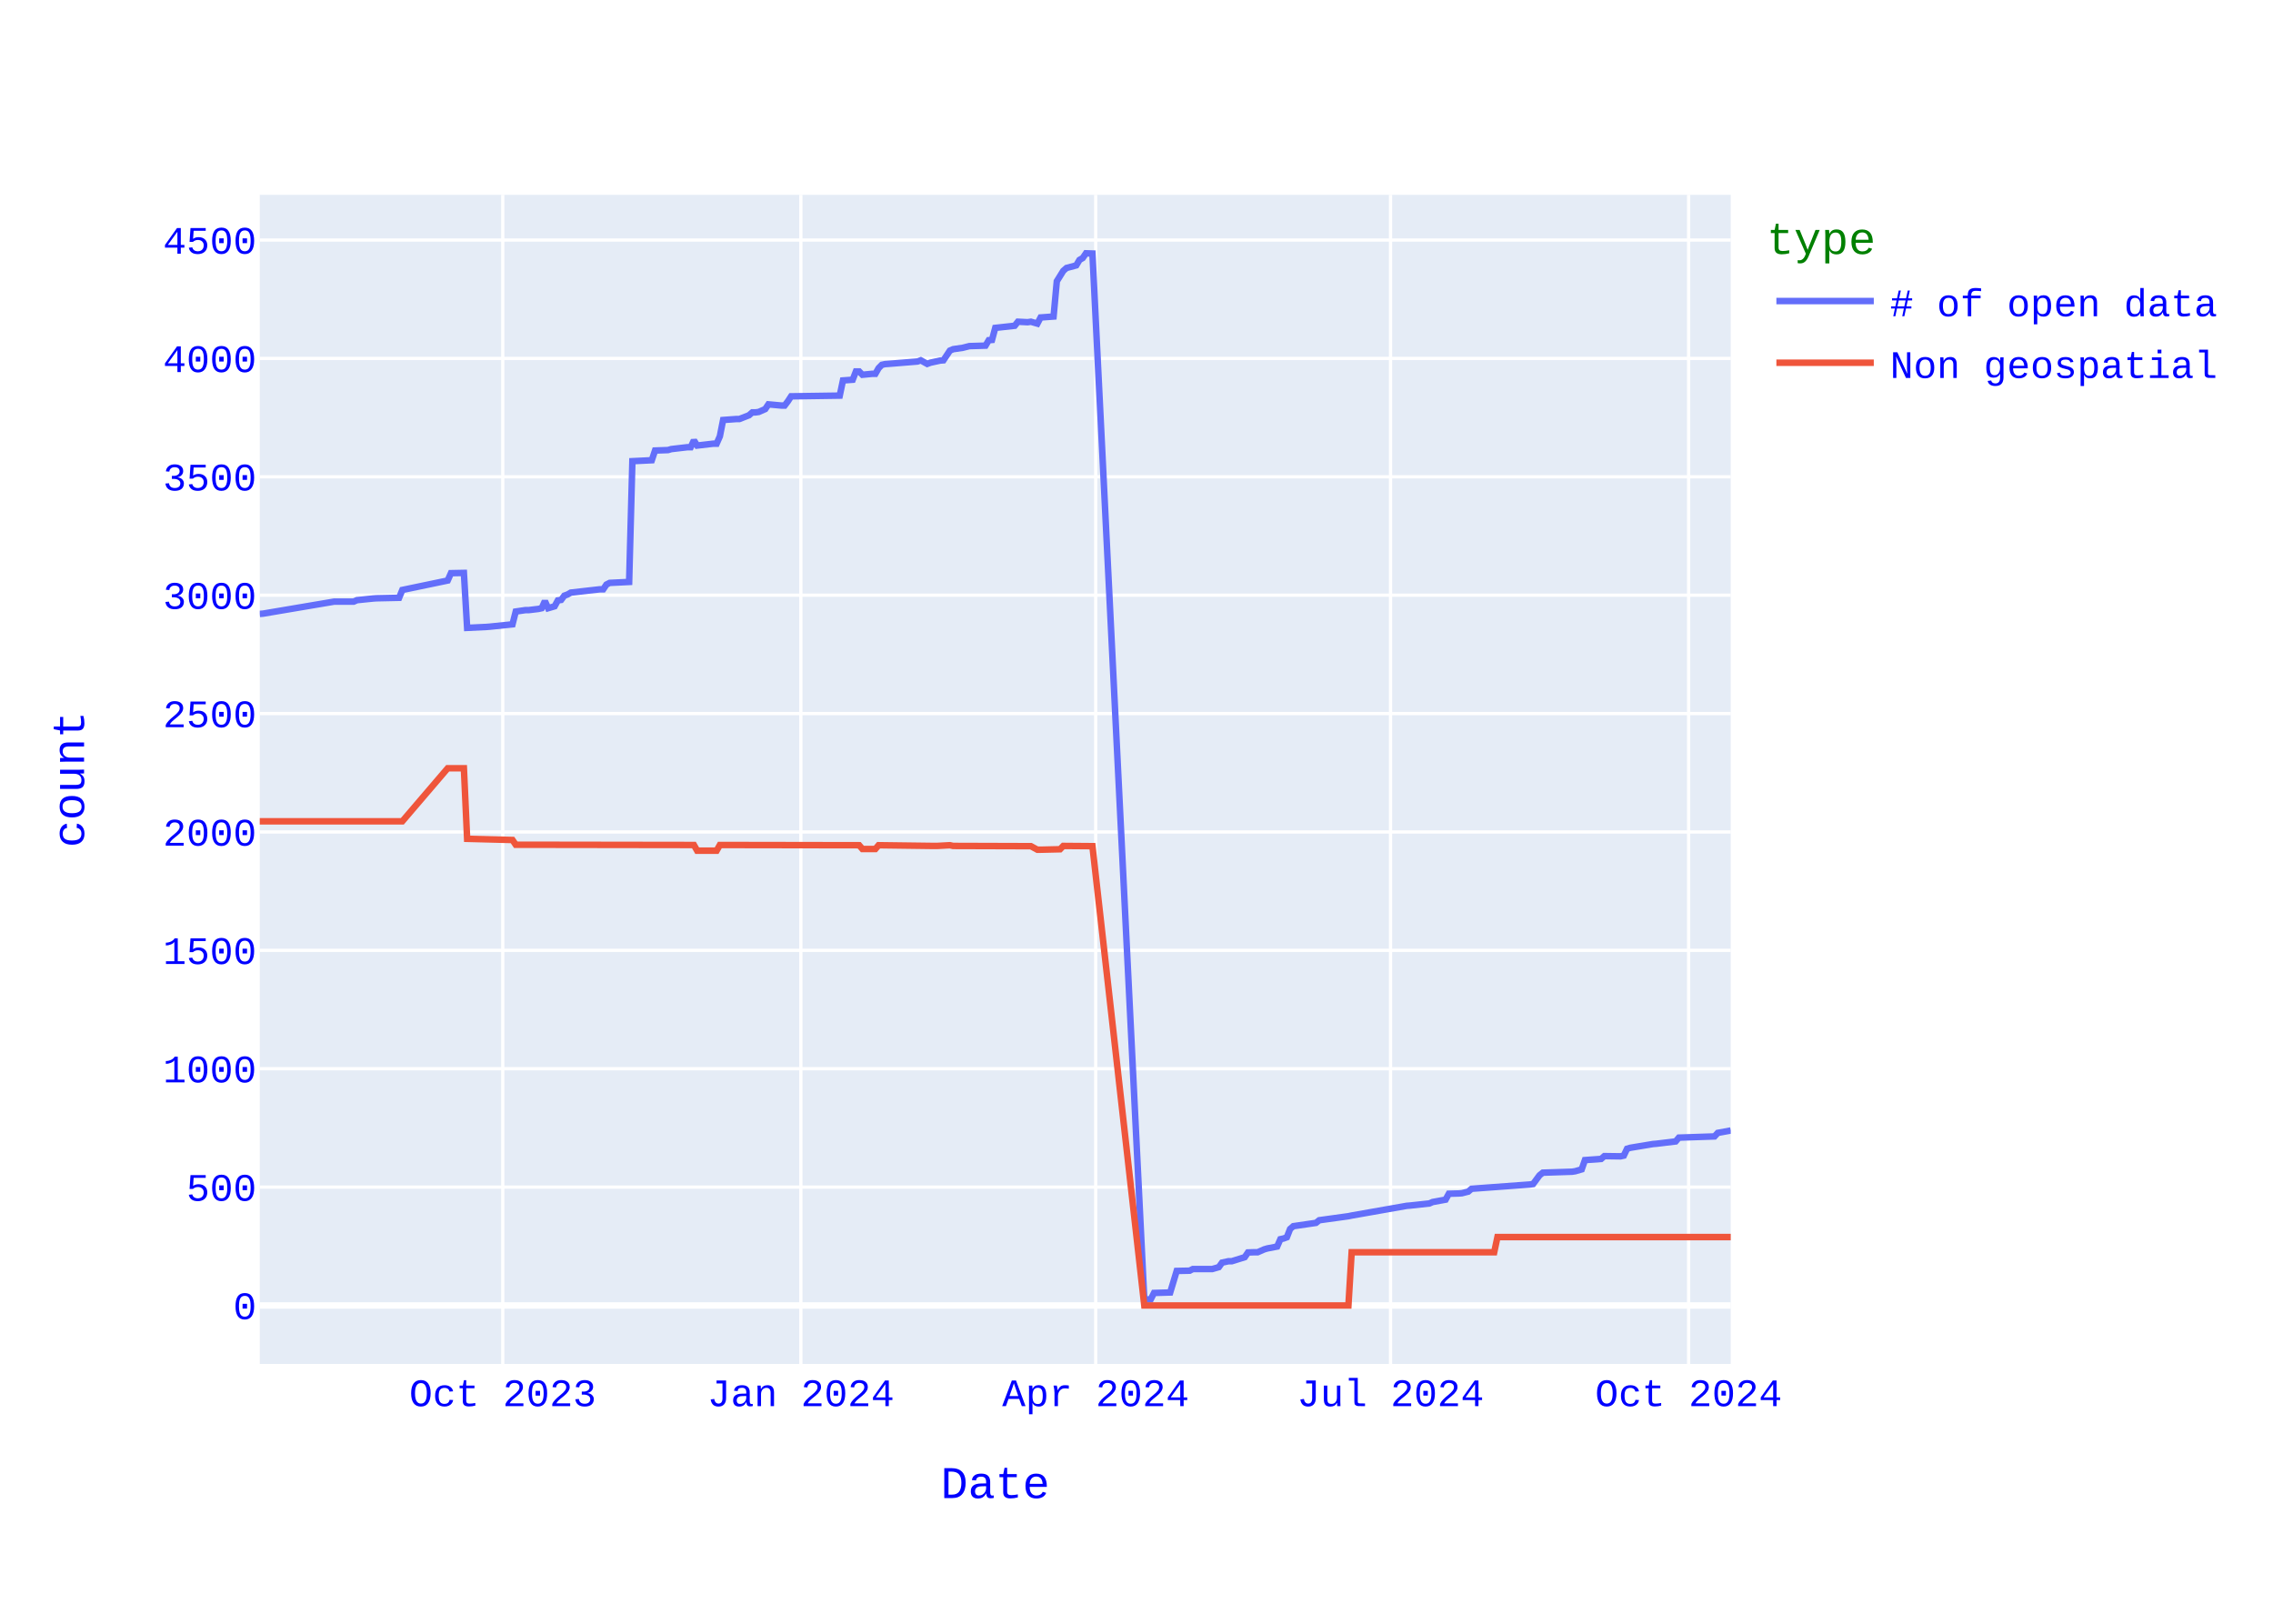
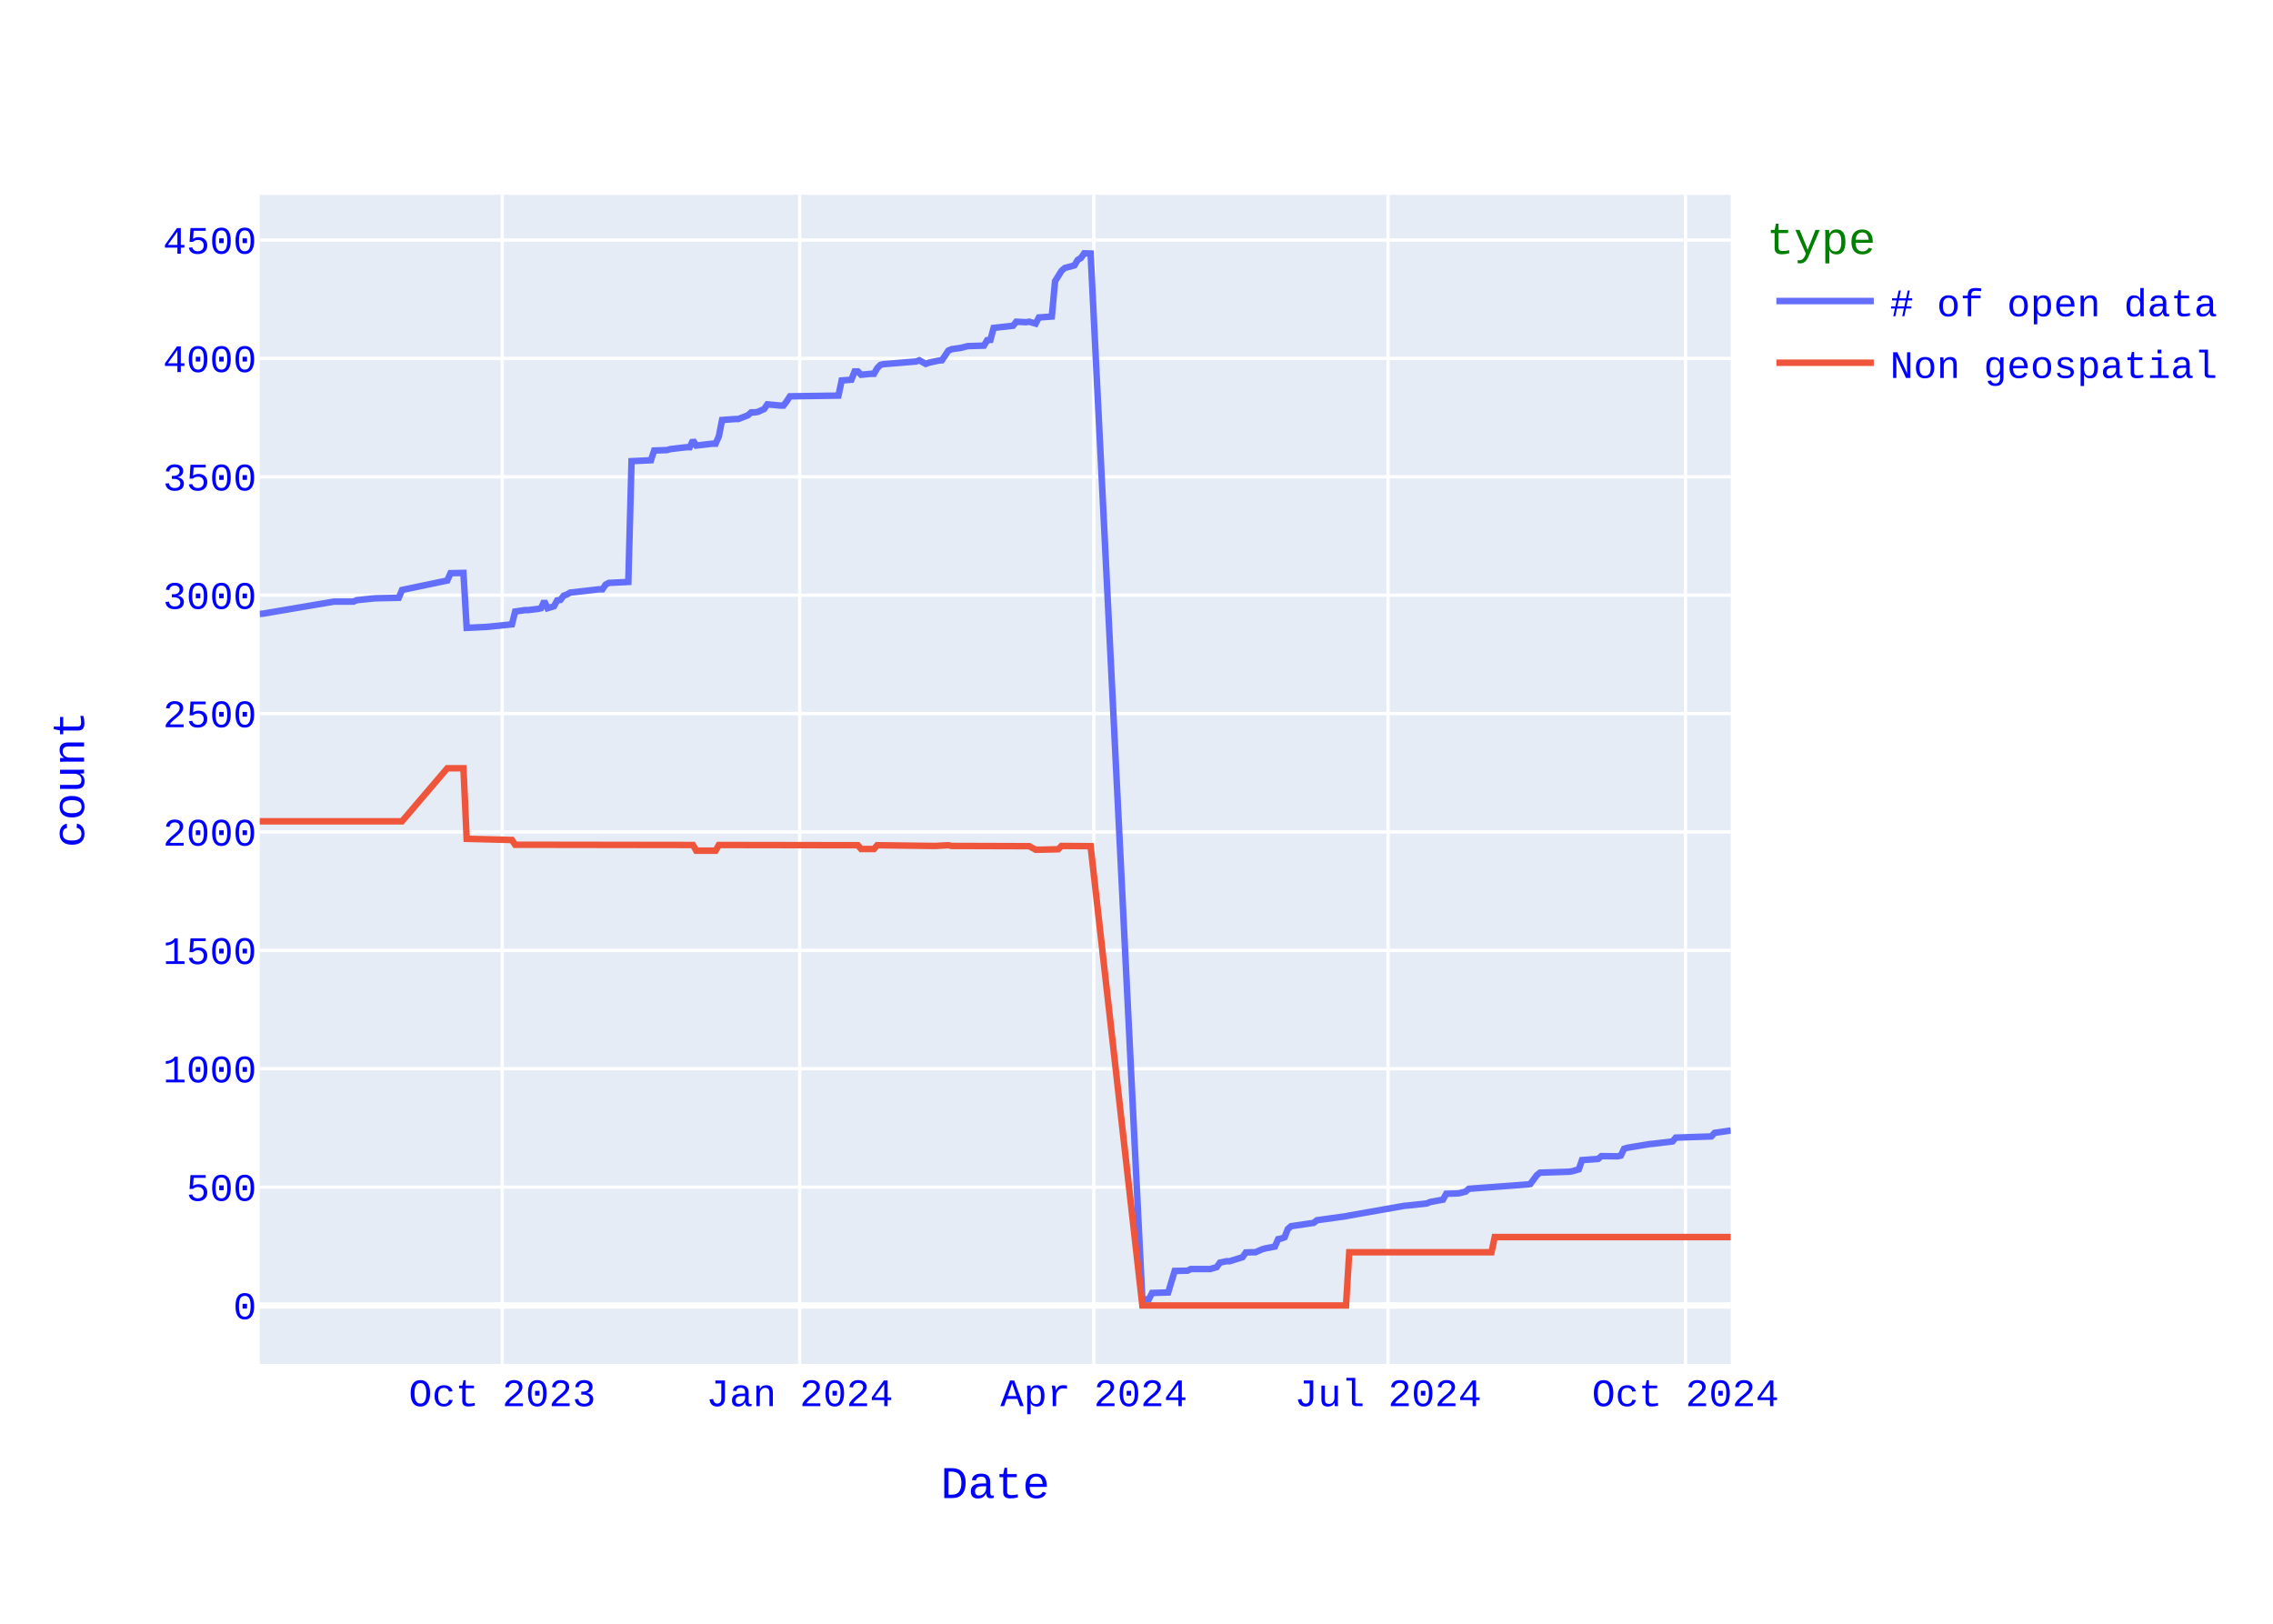
<svg xmlns="http://www.w3.org/2000/svg" class="main-svg" width="700" height="500" style="" viewBox="0 0 700 500">
  <rect x="0" y="0" width="700" height="500" style="fill: rgb(255, 255, 255); fill-opacity: 1;" />
-   <defs id="defs-c1814b">
+   <defs id="defs-463da8">
    <g class="clips">
-       <clipPath id="clipc1814bxyplot" class="plotclip">
+       <clipPath id="clip463da8xyplot" class="plotclip">
        <rect width="453" height="360" />
      </clipPath>
-       <clipPath class="axesclip" id="clipc1814bx">
+       <clipPath class="axesclip" id="clip463da8x">
        <rect x="80" y="0" width="453" height="500" />
      </clipPath>
-       <clipPath class="axesclip" id="clipc1814by">
+       <clipPath class="axesclip" id="clip463da8y">
        <rect x="0" y="60" width="700" height="360" />
      </clipPath>
-       <clipPath class="axesclip" id="clipc1814bxy">
+       <clipPath class="axesclip" id="clip463da8xy">
        <rect x="80" y="60" width="453" height="360" />
      </clipPath>
    </g>
    <g class="gradients" />
    <g class="patterns" />
  </defs>
  <g class="bglayer">
    <rect class="bg" x="80" y="60" width="453" height="360" style="fill: rgb(229, 236, 246); fill-opacity: 1; stroke-width: 0;" />
  </g>
  <g class="layer-below">
    <g class="imagelayer" />
    <g class="shapelayer" />
  </g>
  <g class="cartesianlayer">
    <g class="subplot xy">
      <g class="layer-subplot">
        <g class="shapelayer" />
        <g class="imagelayer" />
      </g>
      <g class="minor-gridlayer">
        <g class="x" />
        <g class="y" />
      </g>
      <g class="gridlayer">
        <g class="x">
-           <path class="xgrid crisp" transform="translate(154.83,0)" d="M0,60v360" style="stroke: rgb(255, 255, 255); stroke-opacity: 1; stroke-width: 1px;" />
-           <path class="xgrid crisp" transform="translate(246.63,0)" d="M0,60v360" style="stroke: rgb(255, 255, 255); stroke-opacity: 1; stroke-width: 1px;" />
-           <path class="xgrid crisp" transform="translate(337.43,0)" d="M0,60v360" style="stroke: rgb(255, 255, 255); stroke-opacity: 1; stroke-width: 1px;" />
-           <path class="xgrid crisp" transform="translate(428.23,0)" d="M0,60v360" style="stroke: rgb(255, 255, 255); stroke-opacity: 1; stroke-width: 1px;" />
-           <path class="xgrid crisp" transform="translate(520.03,0)" d="M0,60v360" style="stroke: rgb(255, 255, 255); stroke-opacity: 1; stroke-width: 1px;" />
+           <path class="xgrid crisp" transform="translate(154.67,0)" d="M0,60v360" style="stroke: rgb(255, 255, 255); stroke-opacity: 1; stroke-width: 1px;" />
+           <path class="xgrid crisp" transform="translate(246.27,0)" d="M0,60v360" style="stroke: rgb(255, 255, 255); stroke-opacity: 1; stroke-width: 1px;" />
+           <path class="xgrid crisp" transform="translate(336.87,0)" d="M0,60v360" style="stroke: rgb(255, 255, 255); stroke-opacity: 1; stroke-width: 1px;" />
+           <path class="xgrid crisp" transform="translate(427.47,0)" d="M0,60v360" style="stroke: rgb(255, 255, 255); stroke-opacity: 1; stroke-width: 1px;" />
+           <path class="xgrid crisp" transform="translate(519.06,0)" d="M0,60v360" style="stroke: rgb(255, 255, 255); stroke-opacity: 1; stroke-width: 1px;" />
        </g>
        <g class="y">
          <path class="ygrid crisp" transform="translate(0,365.55)" d="M80,0h453" style="stroke: rgb(255, 255, 255); stroke-opacity: 1; stroke-width: 1px;" />
          <path class="ygrid crisp" transform="translate(0,329.09)" d="M80,0h453" style="stroke: rgb(255, 255, 255); stroke-opacity: 1; stroke-width: 1px;" />
          <path class="ygrid crisp" transform="translate(0,292.64)" d="M80,0h453" style="stroke: rgb(255, 255, 255); stroke-opacity: 1; stroke-width: 1px;" />
          <path class="ygrid crisp" transform="translate(0,256.19)" d="M80,0h453" style="stroke: rgb(255, 255, 255); stroke-opacity: 1; stroke-width: 1px;" />
          <path class="ygrid crisp" transform="translate(0,219.73)" d="M80,0h453" style="stroke: rgb(255, 255, 255); stroke-opacity: 1; stroke-width: 1px;" />
          <path class="ygrid crisp" transform="translate(0,183.28)" d="M80,0h453" style="stroke: rgb(255, 255, 255); stroke-opacity: 1; stroke-width: 1px;" />
          <path class="ygrid crisp" transform="translate(0,146.82)" d="M80,0h453" style="stroke: rgb(255, 255, 255); stroke-opacity: 1; stroke-width: 1px;" />
          <path class="ygrid crisp" transform="translate(0,110.37)" d="M80,0h453" style="stroke: rgb(255, 255, 255); stroke-opacity: 1; stroke-width: 1px;" />
          <path class="ygrid crisp" transform="translate(0,73.92)" d="M80,0h453" style="stroke: rgb(255, 255, 255); stroke-opacity: 1; stroke-width: 1px;" />
        </g>
      </g>
      <g class="zerolinelayer">
        <path class="yzl zl crisp" transform="translate(0,402)" d="M80,0h453" style="stroke: rgb(255, 255, 255); stroke-opacity: 1; stroke-width: 2px;" />
      </g>
      <path class="xlines-below" />
      <path class="ylines-below" />
      <g class="overlines-below" />
      <g class="xaxislayer-below" />
      <g class="yaxislayer-below" />
      <g class="overaxes-below" />
-       <g class="plot" transform="translate(80,60)" clip-path="url(#clipc1814bxyplot)">
+       <g class="plot" transform="translate(80,60)" clip-path="url(#clip463da8xyplot)">
        <g class="scatterlayer mlayer">
-           <g class="trace scatter tracea376c2" style="stroke-miterlimit: 2; opacity: 1;">
+           <g class="trace scatter tracee7997e" style="stroke-miterlimit: 2; opacity: 1;">
            <g class="fills" />
            <g class="errorbars" />
            <g class="lines">
-               <path class="js-line" d="M453,288.12L449.01,288.85L448.01,289.94L437.04,290.31L436.04,291.48L430.05,292.2L429.05,292.28L422.07,293.44L421.07,293.74L420.07,295.85L419.07,296.07L414.09,296L413.09,296.87L408.1,297.23L407.1,300.08L405.11,300.66L404.11,300.81L395.13,301.1L394.13,301.9L392.13,304.6L391.14,304.74L373.18,306.06L372.18,306.93L370.18,307.44L369.19,307.51L366.19,307.59L365.19,309.41L361.2,310.14L360.2,310.58L354.22,311.23L353.22,311.31L336.26,314.3L335.26,314.51L326.28,315.75L325.28,316.56L318.3,317.58L317.3,318.45L316.3,321L315.3,321.37L314.31,321.59L313.31,323.85L310.31,324.43L309.32,324.72L307.32,325.6L306.32,325.6L304.33,325.67L303.33,327.13L299.34,328.37L298.34,328.37L296.35,328.8L295.35,330.19L293.35,330.77L292.35,330.77L287.37,330.77L286.37,331.28L282.38,331.36L280.38,337.99L275.39,338.14L274.39,340.1L272.4,340.18L256.43,18.07L254.44,18L253.44,19.46L252.44,20.04L251.44,21.72L248.45,22.52L247.45,23.4L245.46,26.6L244.46,37.47L240.47,37.76L239.47,39.65L237.48,39.07L236.48,39.22L233.48,39.07L232.49,40.31L226.5,40.97L225.5,44.68L224.5,44.76L223.51,46.43L218.52,46.58L216.52,47.09L213.53,47.53L212.53,47.96L210.54,50.95L209.54,51.03L206.54,51.68L205.55,52.05L203.55,50.95L202.55,51.32L193.57,52.05L192.57,52.12L191.58,52.34L190.58,53.36L189.58,55.11L188.58,55.11L185.59,55.4L184.59,54.38L183.59,54.38L182.6,56.93L179.6,57.15L178.61,61.82L163.64,62.04L162.64,63.57L161.64,64.88L160.65,64.88L156.65,64.51L155.66,65.97L153.66,66.85L152.66,66.99L151.67,66.99L150.67,67.87L147.67,69.04L146.68,69.04L142.69,69.33L141.69,74.36L140.69,76.62L139.69,76.62L134.7,77.2L133.7,75.6L132.71,77.71L131.71,77.71L126.72,78.29L125.72,78.59L121.73,78.73L120.73,81.72L114.75,82.01L113.75,119.2L107.76,119.49L106.76,120L105.77,121.46L104.77,121.46L95.79,122.48L94.79,123.06L93.79,123.42L92.8,124.74L91.8,124.88L90.8,126.7L88.8,127.29L87.81,125.1L86.81,127.29L85.81,127.51L82.82,127.87L81.82,127.87L78.83,128.31L77.83,132.25L70.84,132.97L69.85,133.05L63.86,133.34L62.86,116.42L58.87,116.5L57.87,118.76L43.9,121.67L42.91,124.08L35.92,124.23L34.92,124.3L29.93,124.81L28.94,125.25L22.95,125.25L1,128.96L0,129.04" style="vector-effect: none; fill: none; stroke: rgb(99, 110, 250); stroke-opacity: 1; stroke-width: 2px; opacity: 1;" />
+               <path class="js-line" d="M453,288.12L448.02,288.85L447.03,289.94L436.07,290.31L435.08,291.48L429.11,292.2L428.11,292.28L421.14,293.44L420.15,293.74L419.15,295.85L418.15,296.07L413.18,296L412.18,296.87L407.2,297.23L406.21,300.08L404.22,300.66L403.22,300.81L394.26,301.1L393.26,301.9L391.27,304.6L390.28,304.74L372.36,306.06L371.36,306.93L369.37,307.44L368.37,307.51L365.39,307.59L364.39,309.41L360.41,310.14L359.41,310.58L353.44,311.23L352.44,311.31L335.52,314.3L334.52,314.51L325.56,315.75L324.57,316.56L317.6,317.58L316.6,318.45L315.61,321L314.61,321.37L313.62,321.59L312.62,323.85L309.63,324.43L308.64,324.72L306.65,325.6L305.65,325.6L303.66,325.67L302.66,327.13L298.68,328.37L297.69,328.37L295.69,328.8L294.7,330.19L292.71,330.77L291.71,330.77L286.73,330.77L285.74,331.28L281.76,331.36L279.76,337.99L274.79,338.14L273.79,340.1L271.8,340.18L255.87,18.07L253.88,18L252.88,19.46L251.89,20.04L250.89,21.72L247.91,22.52L246.91,23.4L244.92,26.6L243.92,37.47L239.94,37.76L238.95,39.65L236.95,39.07L235.96,39.22L232.97,39.07L231.98,40.31L226,40.97L225.01,44.68L224.01,44.76L223.02,46.43L218.04,46.58L216.05,47.09L213.06,47.53L212.06,47.96L210.07,50.95L209.08,51.03L206.09,51.68L205.09,52.05L203.1,50.95L202.11,51.32L193.15,52.05L192.15,52.12L191.16,52.34L190.16,53.36L189.16,55.11L188.17,55.11L185.18,55.4L184.19,54.38L183.19,54.38L182.2,56.93L179.21,57.15L178.21,61.82L163.28,62.04L162.28,63.57L161.29,64.88L160.29,64.88L156.31,64.51L155.31,65.97L153.32,66.85L152.33,66.99L151.33,66.99L150.34,67.87L147.35,69.04L146.35,69.04L142.37,69.33L141.38,74.36L140.38,76.62L139.38,76.62L134.41,77.2L133.41,75.6L132.42,77.71L131.42,77.71L126.44,78.29L125.45,78.59L121.46,78.73L120.47,81.72L114.49,82.01L113.5,119.2L107.53,119.49L106.53,120L105.53,121.46L104.54,121.46L95.58,122.48L94.58,123.06L93.59,123.42L92.59,124.74L91.6,124.88L90.6,126.7L88.61,127.29L87.61,125.1L86.62,127.29L85.62,127.51L82.64,127.87L81.64,127.87L78.65,128.31L77.66,132.25L70.69,132.97L69.69,133.05L63.72,133.34L62.72,116.42L58.74,116.5L57.75,118.76L43.81,121.67L42.81,124.08L35.84,124.23L34.85,124.3L29.87,124.81L28.87,125.25L22.9,125.25L1,128.96L0,129.04" style="vector-effect: none; fill: none; stroke: rgb(99, 110, 250); stroke-opacity: 1; stroke-width: 2px; opacity: 1;" />
            </g>
            <g class="points" />
            <g class="text" />
          </g>
-           <g class="trace scatter traceb79623" style="stroke-miterlimit: 2; opacity: 1;">
+           <g class="trace scatter trace6405ee" style="stroke-miterlimit: 2; opacity: 1;">
            <g class="fills" />
            <g class="errorbars" />
            <g class="lines">
-               <path class="js-line" d="M453,320.93L381.16,320.93L380.16,325.6L336.26,325.6L335.26,342L272.4,342L256.43,200.56L247.45,200.49L246.46,201.51L240.47,201.65L239.47,201.65L237.48,200.56L236.48,200.56L213.53,200.49L212.53,200.27L208.54,200.49L207.54,200.49L190.58,200.27L189.58,201.43L185.59,201.43L184.59,200.27L141.69,200.2L140.69,201.95L134.7,201.95L133.7,200.2L78.83,200.12L77.83,198.66L63.86,198.3L62.86,176.57L57.87,176.57L43.9,192.9L0,192.9" style="vector-effect: none; fill: none; stroke: rgb(239, 85, 59); stroke-opacity: 1; stroke-width: 2px; opacity: 1;" />
+               <path class="js-line" d="M453,320.93L380.32,320.93L379.33,325.6L335.52,325.6L334.52,342L271.8,342L255.87,200.56L246.91,200.49L245.91,201.51L239.94,201.65L238.95,201.65L236.95,200.56L235.96,200.56L213.06,200.49L212.06,200.27L208.08,200.49L207.09,200.49L190.16,200.27L189.16,201.43L185.18,201.43L184.19,200.27L141.38,200.2L140.38,201.95L134.41,201.95L133.41,200.2L78.65,200.12L77.66,198.66L63.72,198.3L62.72,176.57L57.75,176.57L43.81,192.9L0,192.9" style="vector-effect: none; fill: none; stroke: rgb(239, 85, 59); stroke-opacity: 1; stroke-width: 2px; opacity: 1;" />
            </g>
            <g class="points" />
            <g class="text" />
          </g>
        </g>
      </g>
      <g class="overplot" />
      <path class="xlines-above crisp" d="M0,0" style="fill: none;" />
      <path class="ylines-above crisp" d="M0,0" style="fill: none;" />
      <g class="overlines-above" />
      <g class="xaxislayer-above">
        <g class="xtick">
-           <text text-anchor="middle" x="0" y="433" transform="translate(154.83,0)" style="font-family: 'Courier New'; font-size: 12px; fill: rgb(0, 0, 255); fill-opacity: 1; white-space: pre; opacity: 1;">Oct 2023</text>
-         </g>
-         <g class="xtick">
-           <text text-anchor="middle" x="0" y="433" style="font-family: 'Courier New'; font-size: 12px; fill: rgb(0, 0, 255); fill-opacity: 1; white-space: pre; opacity: 1;" transform="translate(246.63,0)">Jan 2024</text>
-         </g>
-         <g class="xtick">
-           <text text-anchor="middle" x="0" y="433" style="font-family: 'Courier New'; font-size: 12px; fill: rgb(0, 0, 255); fill-opacity: 1; white-space: pre; opacity: 1;" transform="translate(337.43,0)">Apr 2024</text>
-         </g>
-         <g class="xtick">
-           <text text-anchor="middle" x="0" y="433" style="font-family: 'Courier New'; font-size: 12px; fill: rgb(0, 0, 255); fill-opacity: 1; white-space: pre; opacity: 1;" transform="translate(428.23,0)">Jul 2024</text>
-         </g>
-         <g class="xtick">
-           <text text-anchor="middle" x="0" y="433" style="font-family: 'Courier New'; font-size: 12px; fill: rgb(0, 0, 255); fill-opacity: 1; white-space: pre; opacity: 1;" transform="translate(520.03,0)">Oct 2024</text>
+           <text text-anchor="middle" x="0" y="433" transform="translate(154.67,0)" style="font-family: 'Courier New'; font-size: 12px; fill: rgb(0, 0, 255); fill-opacity: 1; white-space: pre; opacity: 1;">Oct 2023</text>
+         </g>
+         <g class="xtick">
+           <text text-anchor="middle" x="0" y="433" style="font-family: 'Courier New'; font-size: 12px; fill: rgb(0, 0, 255); fill-opacity: 1; white-space: pre; opacity: 1;" transform="translate(246.27,0)">Jan 2024</text>
+         </g>
+         <g class="xtick">
+           <text text-anchor="middle" x="0" y="433" style="font-family: 'Courier New'; font-size: 12px; fill: rgb(0, 0, 255); fill-opacity: 1; white-space: pre; opacity: 1;" transform="translate(336.87,0)">Apr 2024</text>
+         </g>
+         <g class="xtick">
+           <text text-anchor="middle" x="0" y="433" style="font-family: 'Courier New'; font-size: 12px; fill: rgb(0, 0, 255); fill-opacity: 1; white-space: pre; opacity: 1;" transform="translate(427.47,0)">Jul 2024</text>
+         </g>
+         <g class="xtick">
+           <text text-anchor="middle" x="0" y="433" style="font-family: 'Courier New'; font-size: 12px; fill: rgb(0, 0, 255); fill-opacity: 1; white-space: pre; opacity: 1;" transform="translate(519.06,0)">Oct 2024</text>
        </g>
      </g>
      <g class="yaxislayer-above">
        <g class="ytick">
          <text text-anchor="end" x="79" y="4.2" transform="translate(0,402)" style="font-family: 'Courier New'; font-size: 12px; fill: rgb(0, 0, 255); fill-opacity: 1; white-space: pre; opacity: 1;">0</text>
        </g>
        <g class="ytick">
          <text text-anchor="end" x="79" y="4.2" style="font-family: 'Courier New'; font-size: 12px; fill: rgb(0, 0, 255); fill-opacity: 1; white-space: pre; opacity: 1;" transform="translate(0,365.55)">500</text>
        </g>
        <g class="ytick">
          <text text-anchor="end" x="79" y="4.2" style="font-family: 'Courier New'; font-size: 12px; fill: rgb(0, 0, 255); fill-opacity: 1; white-space: pre; opacity: 1;" transform="translate(0,329.09)">1000</text>
        </g>
        <g class="ytick">
          <text text-anchor="end" x="79" y="4.2" style="font-family: 'Courier New'; font-size: 12px; fill: rgb(0, 0, 255); fill-opacity: 1; white-space: pre; opacity: 1;" transform="translate(0,292.64)">1500</text>
        </g>
        <g class="ytick">
          <text text-anchor="end" x="79" y="4.2" style="font-family: 'Courier New'; font-size: 12px; fill: rgb(0, 0, 255); fill-opacity: 1; white-space: pre; opacity: 1;" transform="translate(0,256.19)">2000</text>
        </g>
        <g class="ytick">
          <text text-anchor="end" x="79" y="4.2" style="font-family: 'Courier New'; font-size: 12px; fill: rgb(0, 0, 255); fill-opacity: 1; white-space: pre; opacity: 1;" transform="translate(0,219.73)">2500</text>
        </g>
        <g class="ytick">
          <text text-anchor="end" x="79" y="4.2" style="font-family: 'Courier New'; font-size: 12px; fill: rgb(0, 0, 255); fill-opacity: 1; white-space: pre; opacity: 1;" transform="translate(0,183.28)">3000</text>
        </g>
        <g class="ytick">
          <text text-anchor="end" x="79" y="4.2" style="font-family: 'Courier New'; font-size: 12px; fill: rgb(0, 0, 255); fill-opacity: 1; white-space: pre; opacity: 1;" transform="translate(0,146.82)">3500</text>
        </g>
        <g class="ytick">
          <text text-anchor="end" x="79" y="4.2" style="font-family: 'Courier New'; font-size: 12px; fill: rgb(0, 0, 255); fill-opacity: 1; white-space: pre; opacity: 1;" transform="translate(0,110.37)">4000</text>
        </g>
        <g class="ytick">
          <text text-anchor="end" x="79" y="4.2" style="font-family: 'Courier New'; font-size: 12px; fill: rgb(0, 0, 255); fill-opacity: 1; white-space: pre; opacity: 1;" transform="translate(0,73.92)">4500</text>
        </g>
      </g>
      <g class="overaxes-above" />
    </g>
  </g>
  <g class="polarlayer" />
  <g class="smithlayer" />
  <g class="ternarylayer" />
  <g class="geolayer" />
  <g class="funnelarealayer" />
  <g class="pielayer" />
  <g class="iciclelayer" />
  <g class="treemaplayer" />
  <g class="sunburstlayer" />
  <g class="glimages" />
-   <defs id="topdefs-c1814b">
+   <defs id="topdefs-463da8">
    <g class="clips" />
-     <clipPath id="legendc1814b">
+     <clipPath id="legend463da8">
      <rect width="146" height="67" x="0" y="0" />
    </clipPath>
  </defs>
  <g class="layer-above">
    <g class="imagelayer" />
    <g class="shapelayer" />
  </g>
  <g class="infolayer">
    <g class="legend" pointer-events="all" transform="translate(542.06,60)">
      <rect class="bg" shape-rendering="crispEdges" style="stroke: rgb(68, 68, 68); stroke-opacity: 1; fill: rgb(255, 255, 255); fill-opacity: 1; stroke-width: 0px;" width="146" height="67" x="0" y="0" />
-       <g class="scrollbox" transform="" clip-path="url(#legendc1814b)">
+       <g class="scrollbox" transform="" clip-path="url(#legend463da8)">
        <text class="legendtitletext" text-anchor="start" x="2" y="18.2" style="font-family: 'Courier New'; font-size: 14px; fill: rgb(0, 128, 0); fill-opacity: 1; white-space: pre;">type</text>
        <g class="groups" transform="">
          <g class="traces" transform="translate(0,32.7)" style="opacity: 1;">
            <text class="legendtext" text-anchor="start" x="40" y="4.68" style="font-family: 'Courier New'; font-size: 12px; fill: rgb(0, 0, 255); fill-opacity: 1; white-space: pre;"># of open data</text>
            <g class="layers" style="opacity: 1;">
              <g class="legendfill" />
              <g class="legendlines">
                <path class="js-line" d="M5,0h30" style="fill: none; stroke: rgb(99, 110, 250); stroke-opacity: 1; stroke-width: 2px;" />
              </g>
              <g class="legendsymbols">
                <g class="legendpoints" />
              </g>
            </g>
            <rect class="legendtoggle" x="0" y="-9.5" width="140.828" height="19" style="fill: rgb(0, 0, 0); fill-opacity: 0;" />
          </g>
        </g>
        <g class="groups" transform="">
          <g class="traces" transform="translate(0,51.7)" style="opacity: 1;">
            <text class="legendtext" text-anchor="start" x="40" y="4.68" style="font-family: 'Courier New'; font-size: 12px; fill: rgb(0, 0, 255); fill-opacity: 1; white-space: pre;">Non geospatial</text>
            <g class="layers" style="opacity: 1;">
              <g class="legendfill" />
              <g class="legendlines">
                <path class="js-line" d="M5,0h30" style="fill: none; stroke: rgb(239, 85, 59); stroke-opacity: 1; stroke-width: 2px;" />
              </g>
              <g class="legendsymbols">
                <g class="legendpoints" />
              </g>
            </g>
            <rect class="legendtoggle" x="0" y="-9.5" width="140.828" height="19" style="fill: rgb(0, 0, 0); fill-opacity: 0;" />
          </g>
        </g>
      </g>
      <rect class="scrollbar" rx="20" ry="3" width="0" height="0" style="fill: rgb(128, 139, 164); fill-opacity: 1;" x="0" y="0" />
    </g>
    <g class="g-gtitle" />
    <g class="g-xtitle">
      <text class="xtitle" x="306.5" y="461.3" text-anchor="middle" style="font-family: 'Courier New'; font-size: 14px; fill: rgb(0, 0, 255); opacity: 1; font-weight: normal; white-space: pre;">Date</text>
    </g>
    <g class="g-ytitle">
      <text class="ytitle" transform="rotate(-90,25.8875,240)" x="25.888" y="240" text-anchor="middle" style="font-family: 'Courier New'; font-size: 14px; fill: rgb(0, 0, 255); opacity: 1; font-weight: normal; white-space: pre;">count</text>
    </g>
  </g>
</svg>
